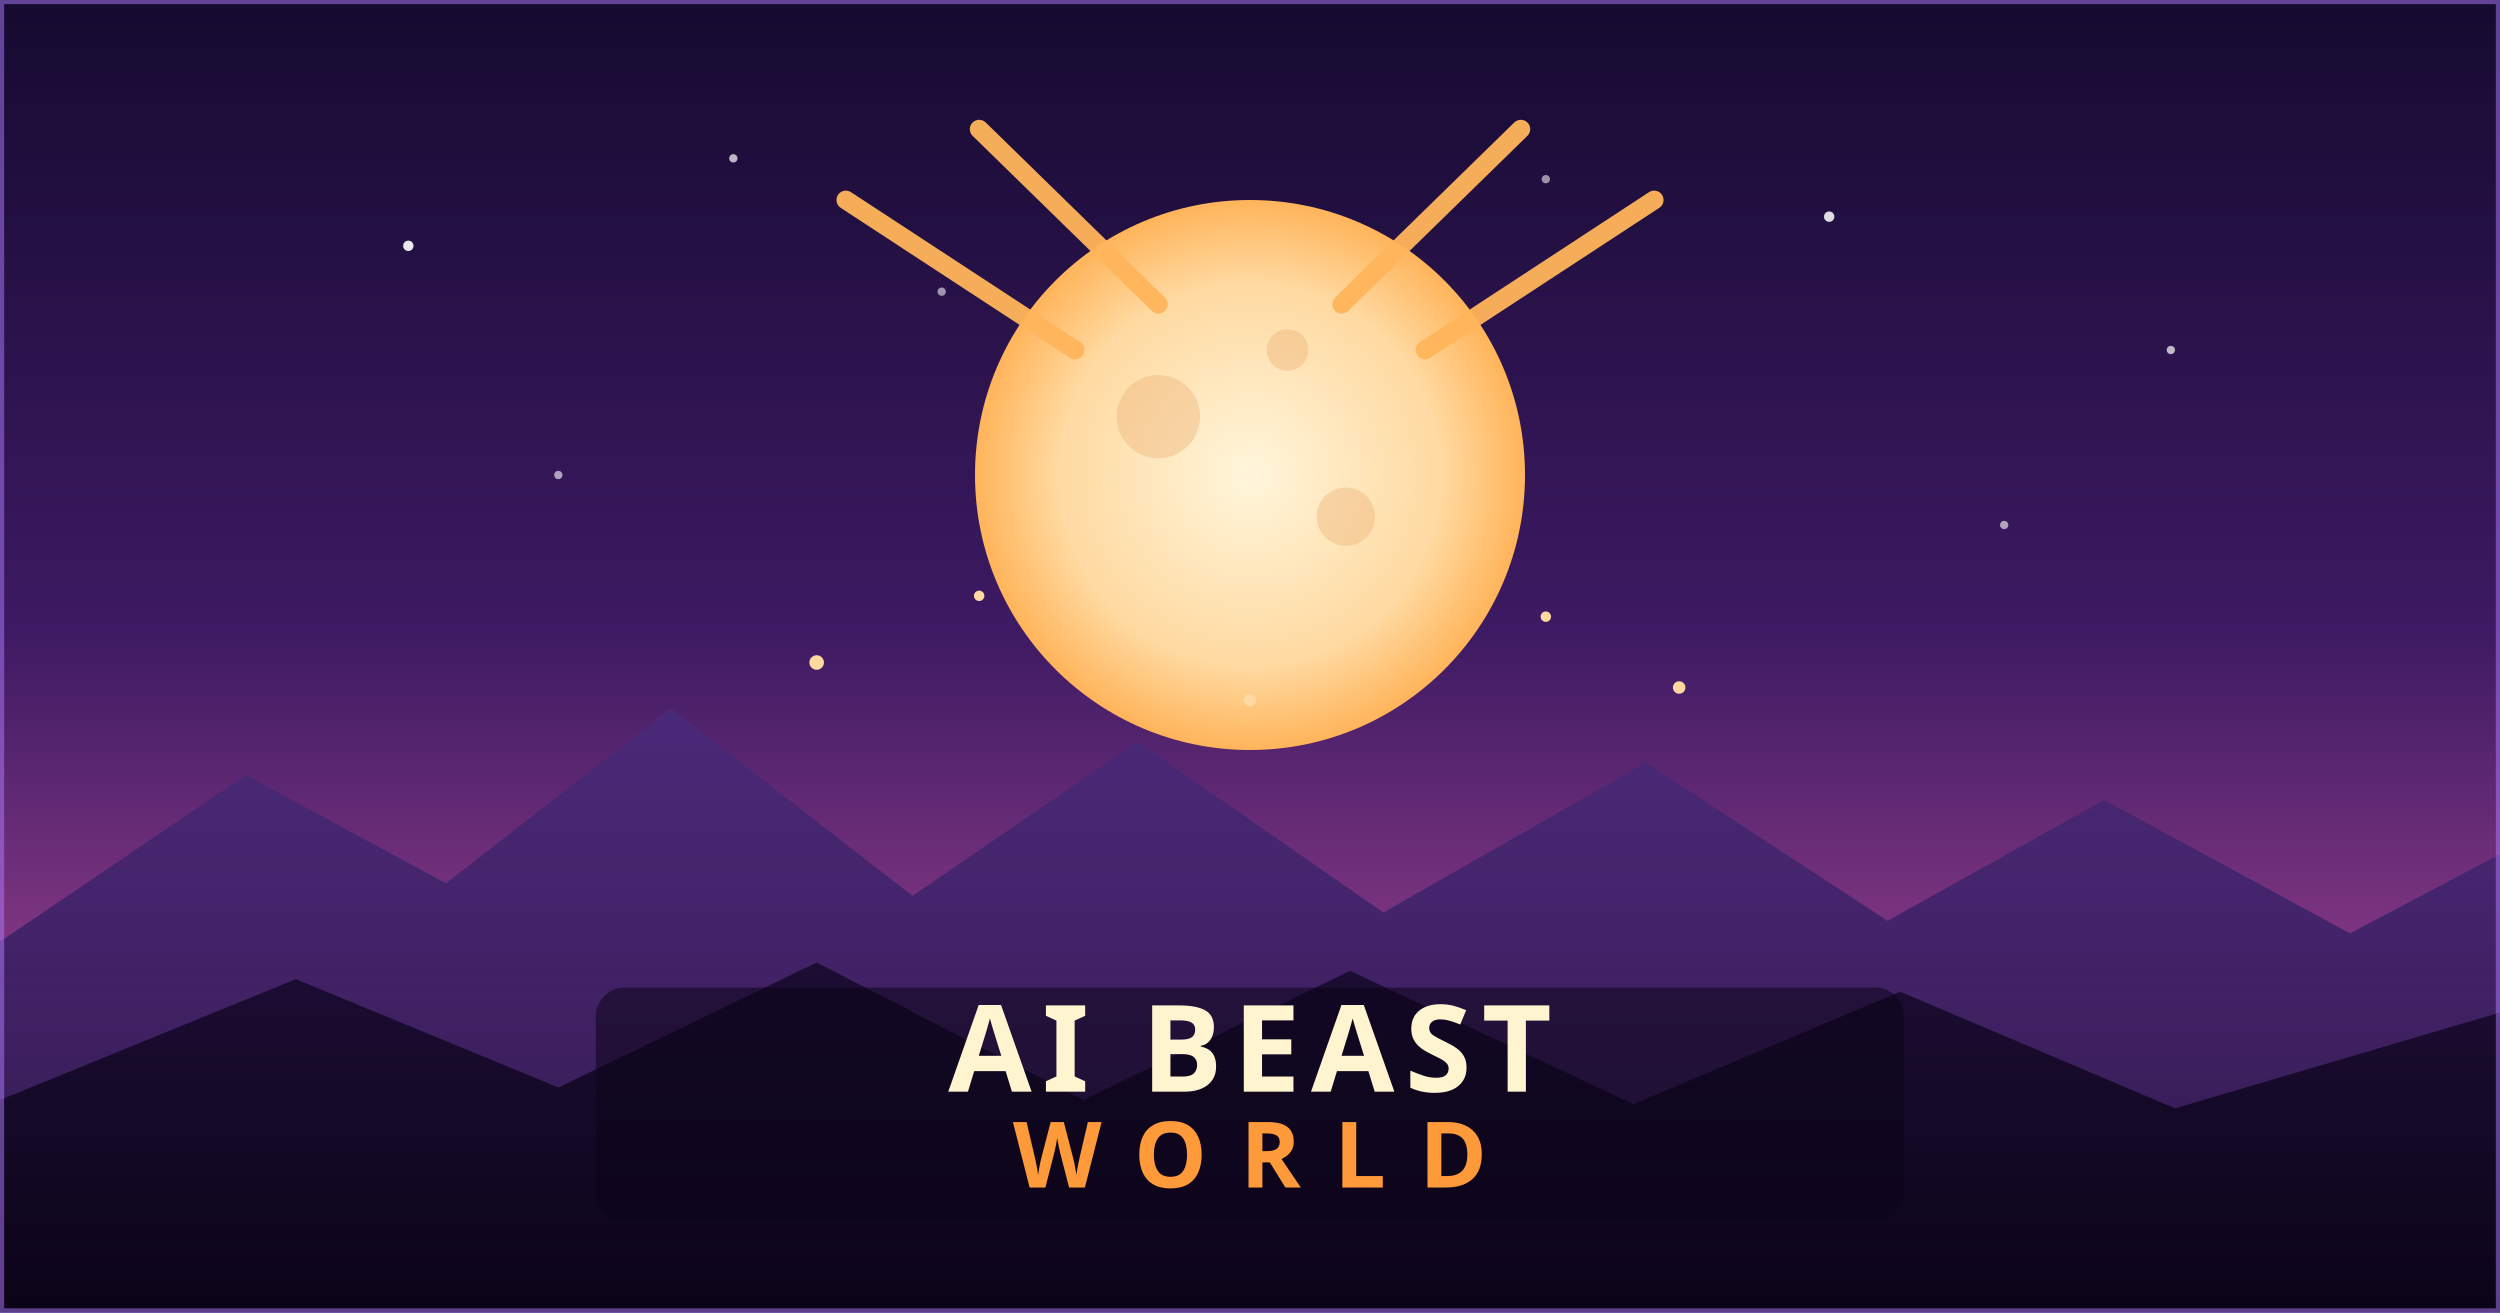
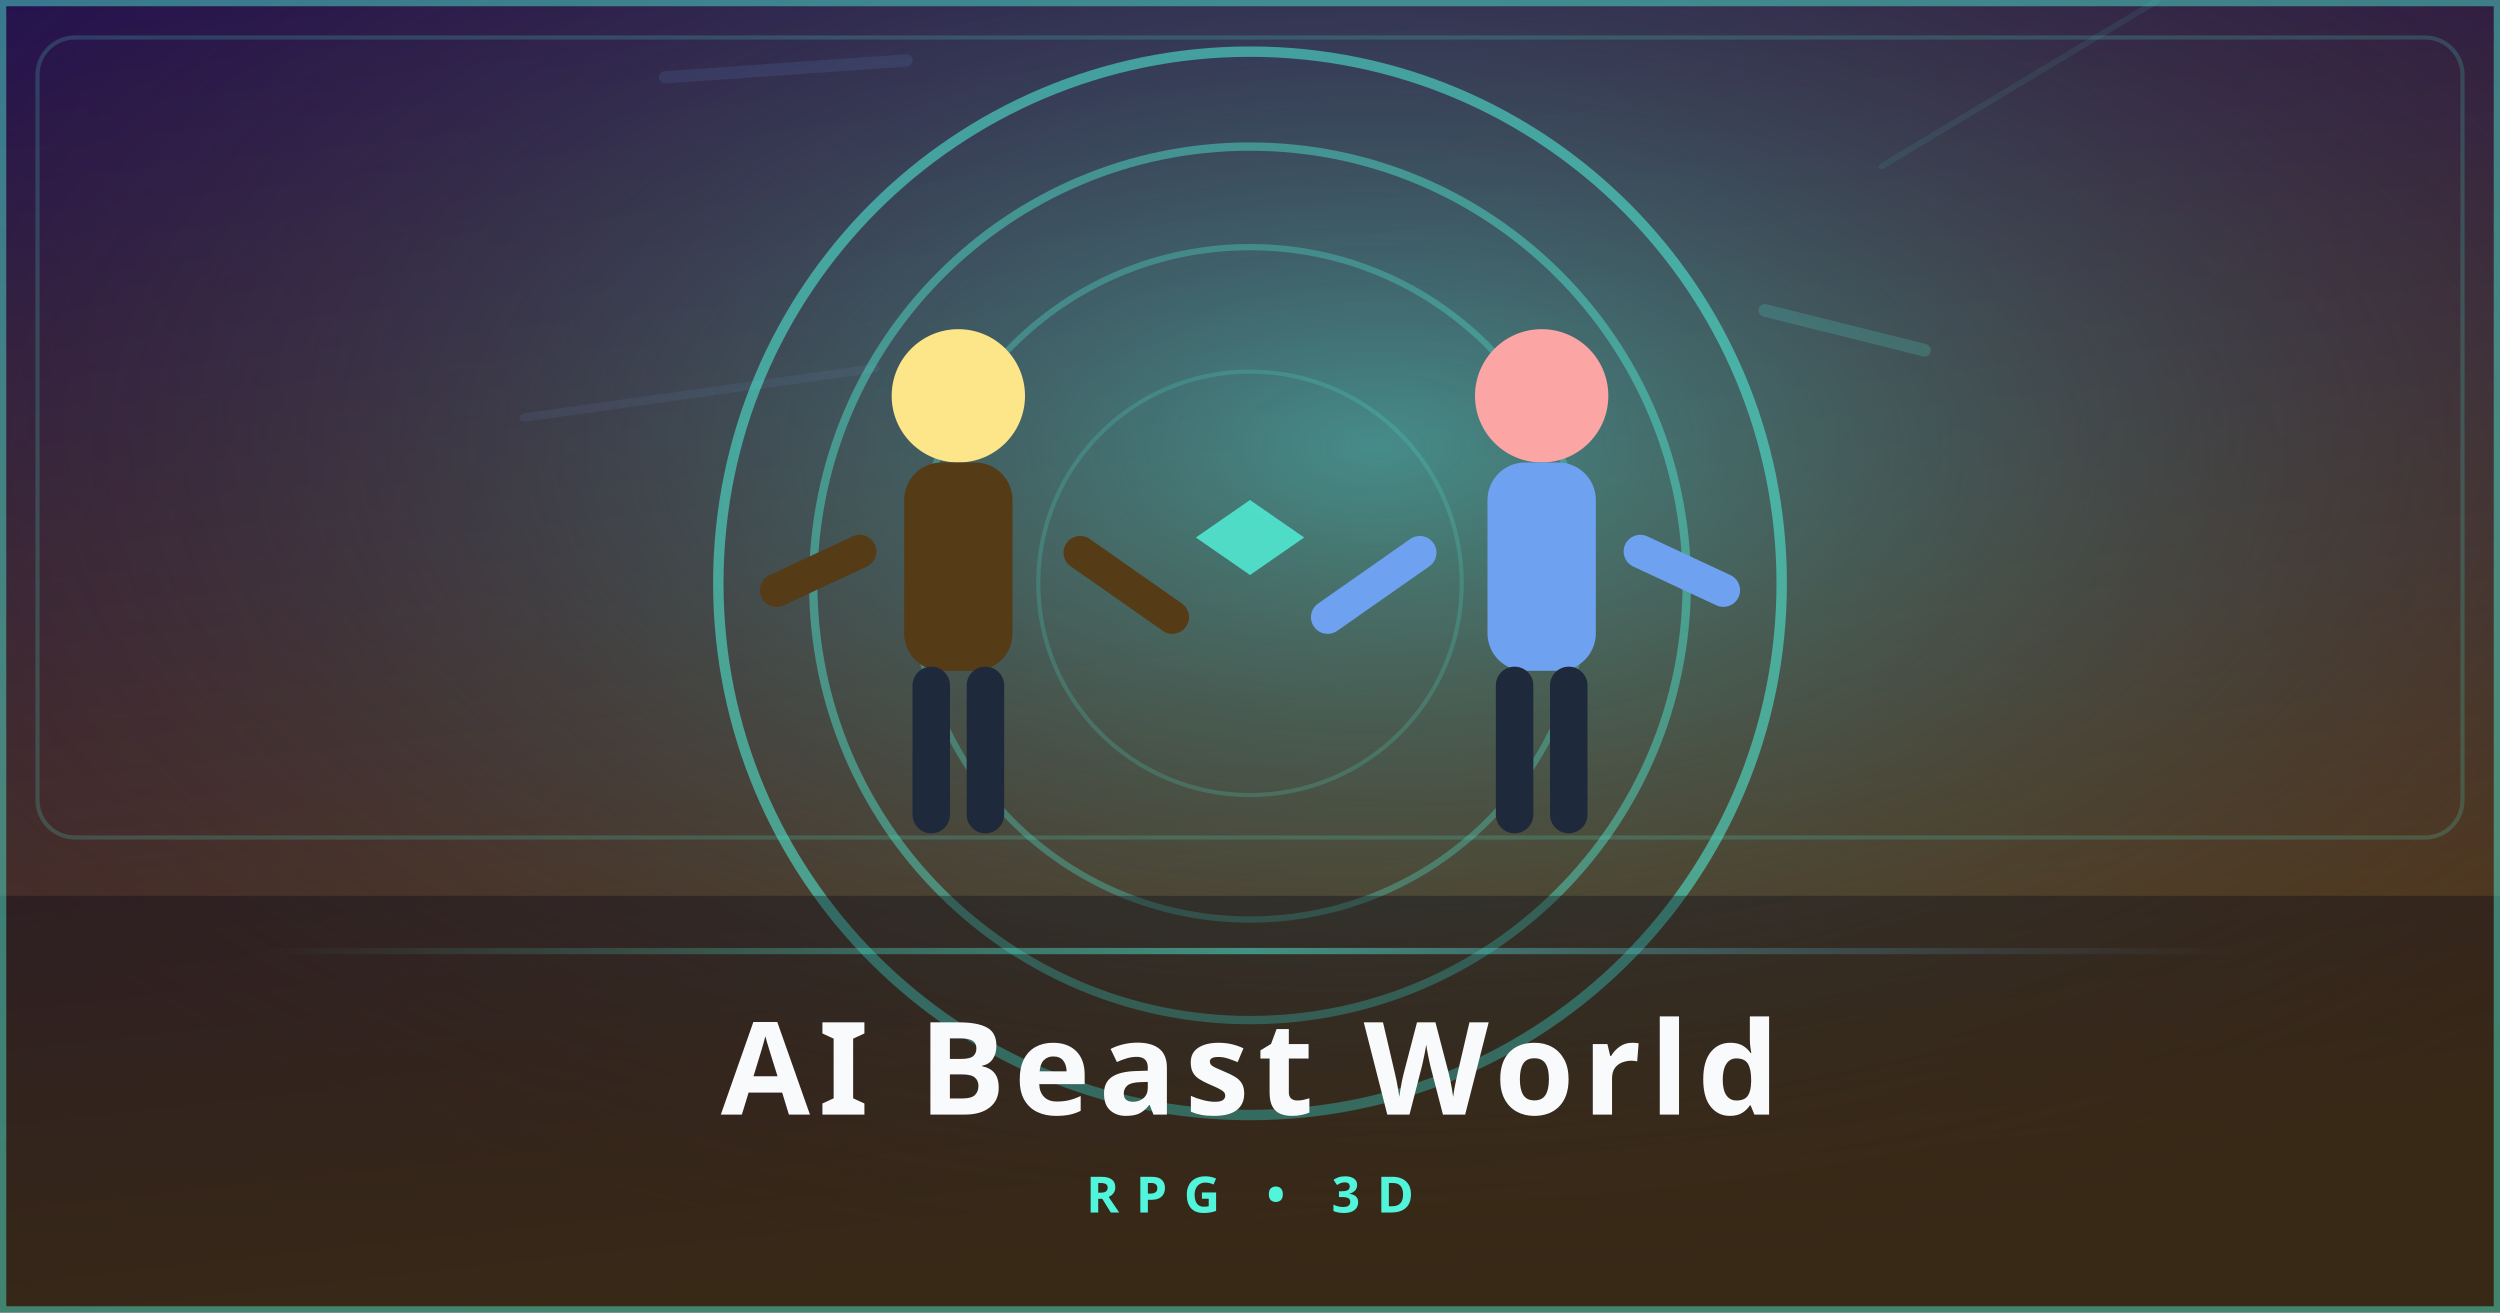
<svg xmlns="http://www.w3.org/2000/svg" viewBox="0 0 1200 630" width="1200" height="630" role="img" aria-label="AI Beast World">
  <defs>
-     <linearGradient id="sky" x1="0" y1="0" x2="0" y2="1">
-       <stop offset="0%" stop-color="#150a30" />
-       <stop offset="48%" stop-color="#3d1a63" />
-       <stop offset="76%" stop-color="#8a3a86" />
-       <stop offset="100%" stop-color="#2a1038" />
+     <linearGradient id="bg" x1="0" y1="0" x2="0.21" y2="1">
+       <stop offset="0%" stop-color="hsla(259, 63%, 19%, 1)" />
+       <stop offset="100%" stop-color="hsla(35, 59%, 21%, 1)" />
    </linearGradient>
-     <radialGradient id="moon" cx="50%" cy="50%" r="50%">
-       <stop offset="0%" stop-color="#fff6dc" />
-       <stop offset="70%" stop-color="#ffd9a0" />
-       <stop offset="100%" stop-color="#ffb45a" />
+     <radialGradient id="glow" cx="55%" cy="34%" r="65%">
+       <stop offset="0%" stop-color="hsla(171, 89%, 64%, 1)" stop-opacity="0.5" />
+       <stop offset="100%" stop-color="hsla(35, 59%, 21%, 1)" stop-opacity="0" />
    </radialGradient>
-     <linearGradient id="far" x1="0" y1="0" x2="0" y2="1">
-       <stop offset="0%" stop-color="#4a2a7a" />
-       <stop offset="100%" stop-color="#2a1447" />
-     </linearGradient>
-     <linearGradient id="near" x1="0" y1="0" x2="0" y2="1">
-       <stop offset="0%" stop-color="#1c0d33" />
-       <stop offset="100%" stop-color="#0b0418" />
+     <linearGradient id="bar" x1="0" y1="0" x2="1" y2="0">
+       <stop offset="0%" stop-color="hsla(171, 89%, 64%, 1)" stop-opacity="0.0" />
+       <stop offset="50%" stop-color="hsla(171, 89%, 64%, 1)" stop-opacity="0.5" />
+       <stop offset="100%" stop-color="hsla(217, 82%, 69%, 1)" stop-opacity="0.0" />
    </linearGradient>
  </defs>
-   <rect width="1200" height="630" fill="url(#sky)" />
-   <g fill="#ffffff">
-     <circle cx="196" cy="118" r="2.5" opacity="0.9" />
-     <circle cx="352" cy="76" r="2" opacity="0.7" />
-     <circle cx="878" cy="104" r="2.5" opacity="0.85" />
-     <circle cx="1042" cy="168" r="2" opacity="0.7" />
-     <circle cx="268" cy="228" r="2" opacity="0.6" />
-     <circle cx="962" cy="252" r="2" opacity="0.6" />
-     <circle cx="452" cy="140" r="2" opacity="0.55" />
-     <circle cx="742" cy="86" r="2" opacity="0.55" />
+   <rect width="1200" height="630" fill="url(#bg)" />
+   <rect width="1200" height="630" fill="url(#glow)" />
+   <rect x="1171" y="246" width="180.503" height="3.892" rx="3" fill="hsla(217, 82%, 69%, 1)" opacity="0.126" transform="rotate(307 600 210)" />
+   <rect x="822" y="88" width="85.057" height="6.072" rx="3" fill="hsla(171, 89%, 64%, 1)" opacity="0.175" transform="rotate(14 600 210)" />
+   <rect x="254" y="150" width="174.629" height="4.1" rx="3" fill="hsla(217, 82%, 69%, 1)" opacity="0.089" transform="rotate(352 600 210)" />
+   <rect x="117" y="164" width="157.825" height="2.845" rx="3" fill="hsla(171, 89%, 64%, 1)" opacity="0.08" transform="rotate(149 600 210)" />
+   <rect x="329" y="15" width="122.091" height="5.905" rx="3" fill="hsla(217, 82%, 69%, 1)" opacity="0.12" transform="rotate(356 600 210)" />
+   <circle cx="600" cy="280" r="101.63" fill="none" stroke="hsla(171, 89%, 64%, 1)" stroke-opacity="0.18" stroke-width="2" />
+   <circle cx="600" cy="280" r="161.377" fill="none" stroke="hsla(171, 89%, 64%, 1)" stroke-opacity="0.3" stroke-width="3" />
+   <circle cx="600" cy="280" r="209.645" fill="none" stroke="hsla(171, 89%, 64%, 1)" stroke-opacity="0.42" stroke-width="4" />
+   <circle cx="600" cy="280" r="255.212" fill="none" stroke="hsla(171, 89%, 64%, 1)" stroke-opacity="0.54" stroke-width="5" />
+   <g transform="translate(460,300)">
+     <circle cx="0" cy="-110" r="32" fill="#fde68a" />
+     <rect x="-26" y="-78" width="52" height="100" rx="18" fill="hsla(35, 59%, 21%, 1)" />
+     <rect x="-80" y="-60" width="60" height="16" rx="8" fill="hsla(35, 59%, 21%, 1)" transform="rotate(-25)" />
+     <rect x="20" y="-70" width="70" height="16" rx="8" fill="hsla(35, 59%, 21%, 1)" transform="rotate(35)" />
+     <rect x="-22" y="20" width="18" height="80" rx="9" fill="#1e293b" />
+     <rect x="4" y="20" width="18" height="80" rx="9" fill="#1e293b" />
  </g>
-   <circle cx="600" cy="228" r="132" fill="url(#moon)" />
-   <g fill="#e9a86a" opacity="0.35">
-     <circle cx="556" cy="200" r="20" />
-     <circle cx="646" cy="248" r="14" />
-     <circle cx="618" cy="168" r="10" />
+   <g transform="translate(740,300) scale(-1,1)">
+     <circle cx="0" cy="-110" r="32" fill="#fca5a5" />
+     <rect x="-26" y="-78" width="52" height="100" rx="18" fill="hsla(217, 82%, 69%, 1)" />
+     <rect x="-80" y="-60" width="60" height="16" rx="8" fill="hsla(217, 82%, 69%, 1)" transform="rotate(-25)" />
+     <rect x="20" y="-70" width="70" height="16" rx="8" fill="hsla(217, 82%, 69%, 1)" transform="rotate(35)" />
+     <rect x="-22" y="20" width="18" height="80" rx="9" fill="#1e293b" />
+     <rect x="4" y="20" width="18" height="80" rx="9" fill="#1e293b" />
  </g>
-   <path d="M0 452 L118 372 L214 424 L322 340 L438 430 L546 356 L664 438 L790 366 L906 442 L1010 384 L1128 448 L1200 410 L1200 630 L0 630 Z" fill="url(#far)" opacity="0.92" />
-   <path d="M0 528 L142 470 L268 522 L392 462 L520 528 L648 466 L784 530 L912 476 L1044 532 L1200 486 L1200 630 L0 630 Z" fill="url(#near)" />
-   <g stroke="#ffb45a" stroke-width="9" stroke-linecap="round" fill="none" opacity="0.95">
-     <path d="M516 168 L406 96" />
-     <path d="M556 146 L470 62" />
-     <path d="M684 168 L794 96" />
-     <path d="M644 146 L730 62" />
+   <g fill="hsla(171, 89%, 64%, 1)" opacity="0.8">
+     <path d="M600 240 l26 18 -26 18 -10-18z" />
+     <path d="M600 240 l-26 18 26 18 10-18z" />
  </g>
-   <g fill="#ffd9a0">
-     <circle cx="392" cy="318" r="3.5" />
-     <circle cx="806" cy="330" r="3" />
-     <circle cx="470" cy="286" r="2.5" />
-     <circle cx="742" cy="296" r="2.5" />
-     <circle cx="600" cy="336" r="3" />
-   </g>
-   <rect x="286" y="474" width="628" height="112" rx="14" fill="#0b0418" opacity="0.55" />
-   <text x="600" y="524" text-anchor="middle" font-family="Verdana, Geneva, sans-serif" font-size="58" font-weight="bold" letter-spacing="5" fill="#fff4d0">AI BEAST</text>
-   <text x="600" y="570" text-anchor="middle" font-family="Verdana, Geneva, sans-serif" font-size="44" font-weight="bold" letter-spacing="16" fill="#ff9a3a">WORLD</text>
-   <rect x="0.5" y="0.5" width="1199" height="629" fill="none" stroke="#b07cff" stroke-opacity="0.5" stroke-width="3" />
+   <rect x="18" y="18" width="1164" height="384" rx="18" fill="none" stroke="hsla(171, 89%, 64%, 1)" stroke-opacity="0.18" stroke-width="2" />
+   <rect x="0" y="430" width="1200" height="200" fill="#020617" opacity="0.35" />
+   <rect x="120" y="455" width="960" height="3" rx="2" fill="url(#bar)" />
+   <text x="600" y="535" text-anchor="middle" font-family="Verdana, Geneva, sans-serif" font-size="62" font-weight="800" letter-spacing="4" fill="#f8fafc">AI Beast World</text>
+   <text x="600" y="582" text-anchor="middle" font-family="Verdana, Geneva, sans-serif" font-size="24" font-weight="700" letter-spacing="8" fill="hsla(171, 89%, 64%, 1)">RPG • 3D</text>
+   <rect x="1.5" y="1.5" width="1197" height="627" fill="none" stroke="hsla(171, 89%, 64%, 1)" stroke-opacity="0.45" stroke-width="3" />
</svg>
